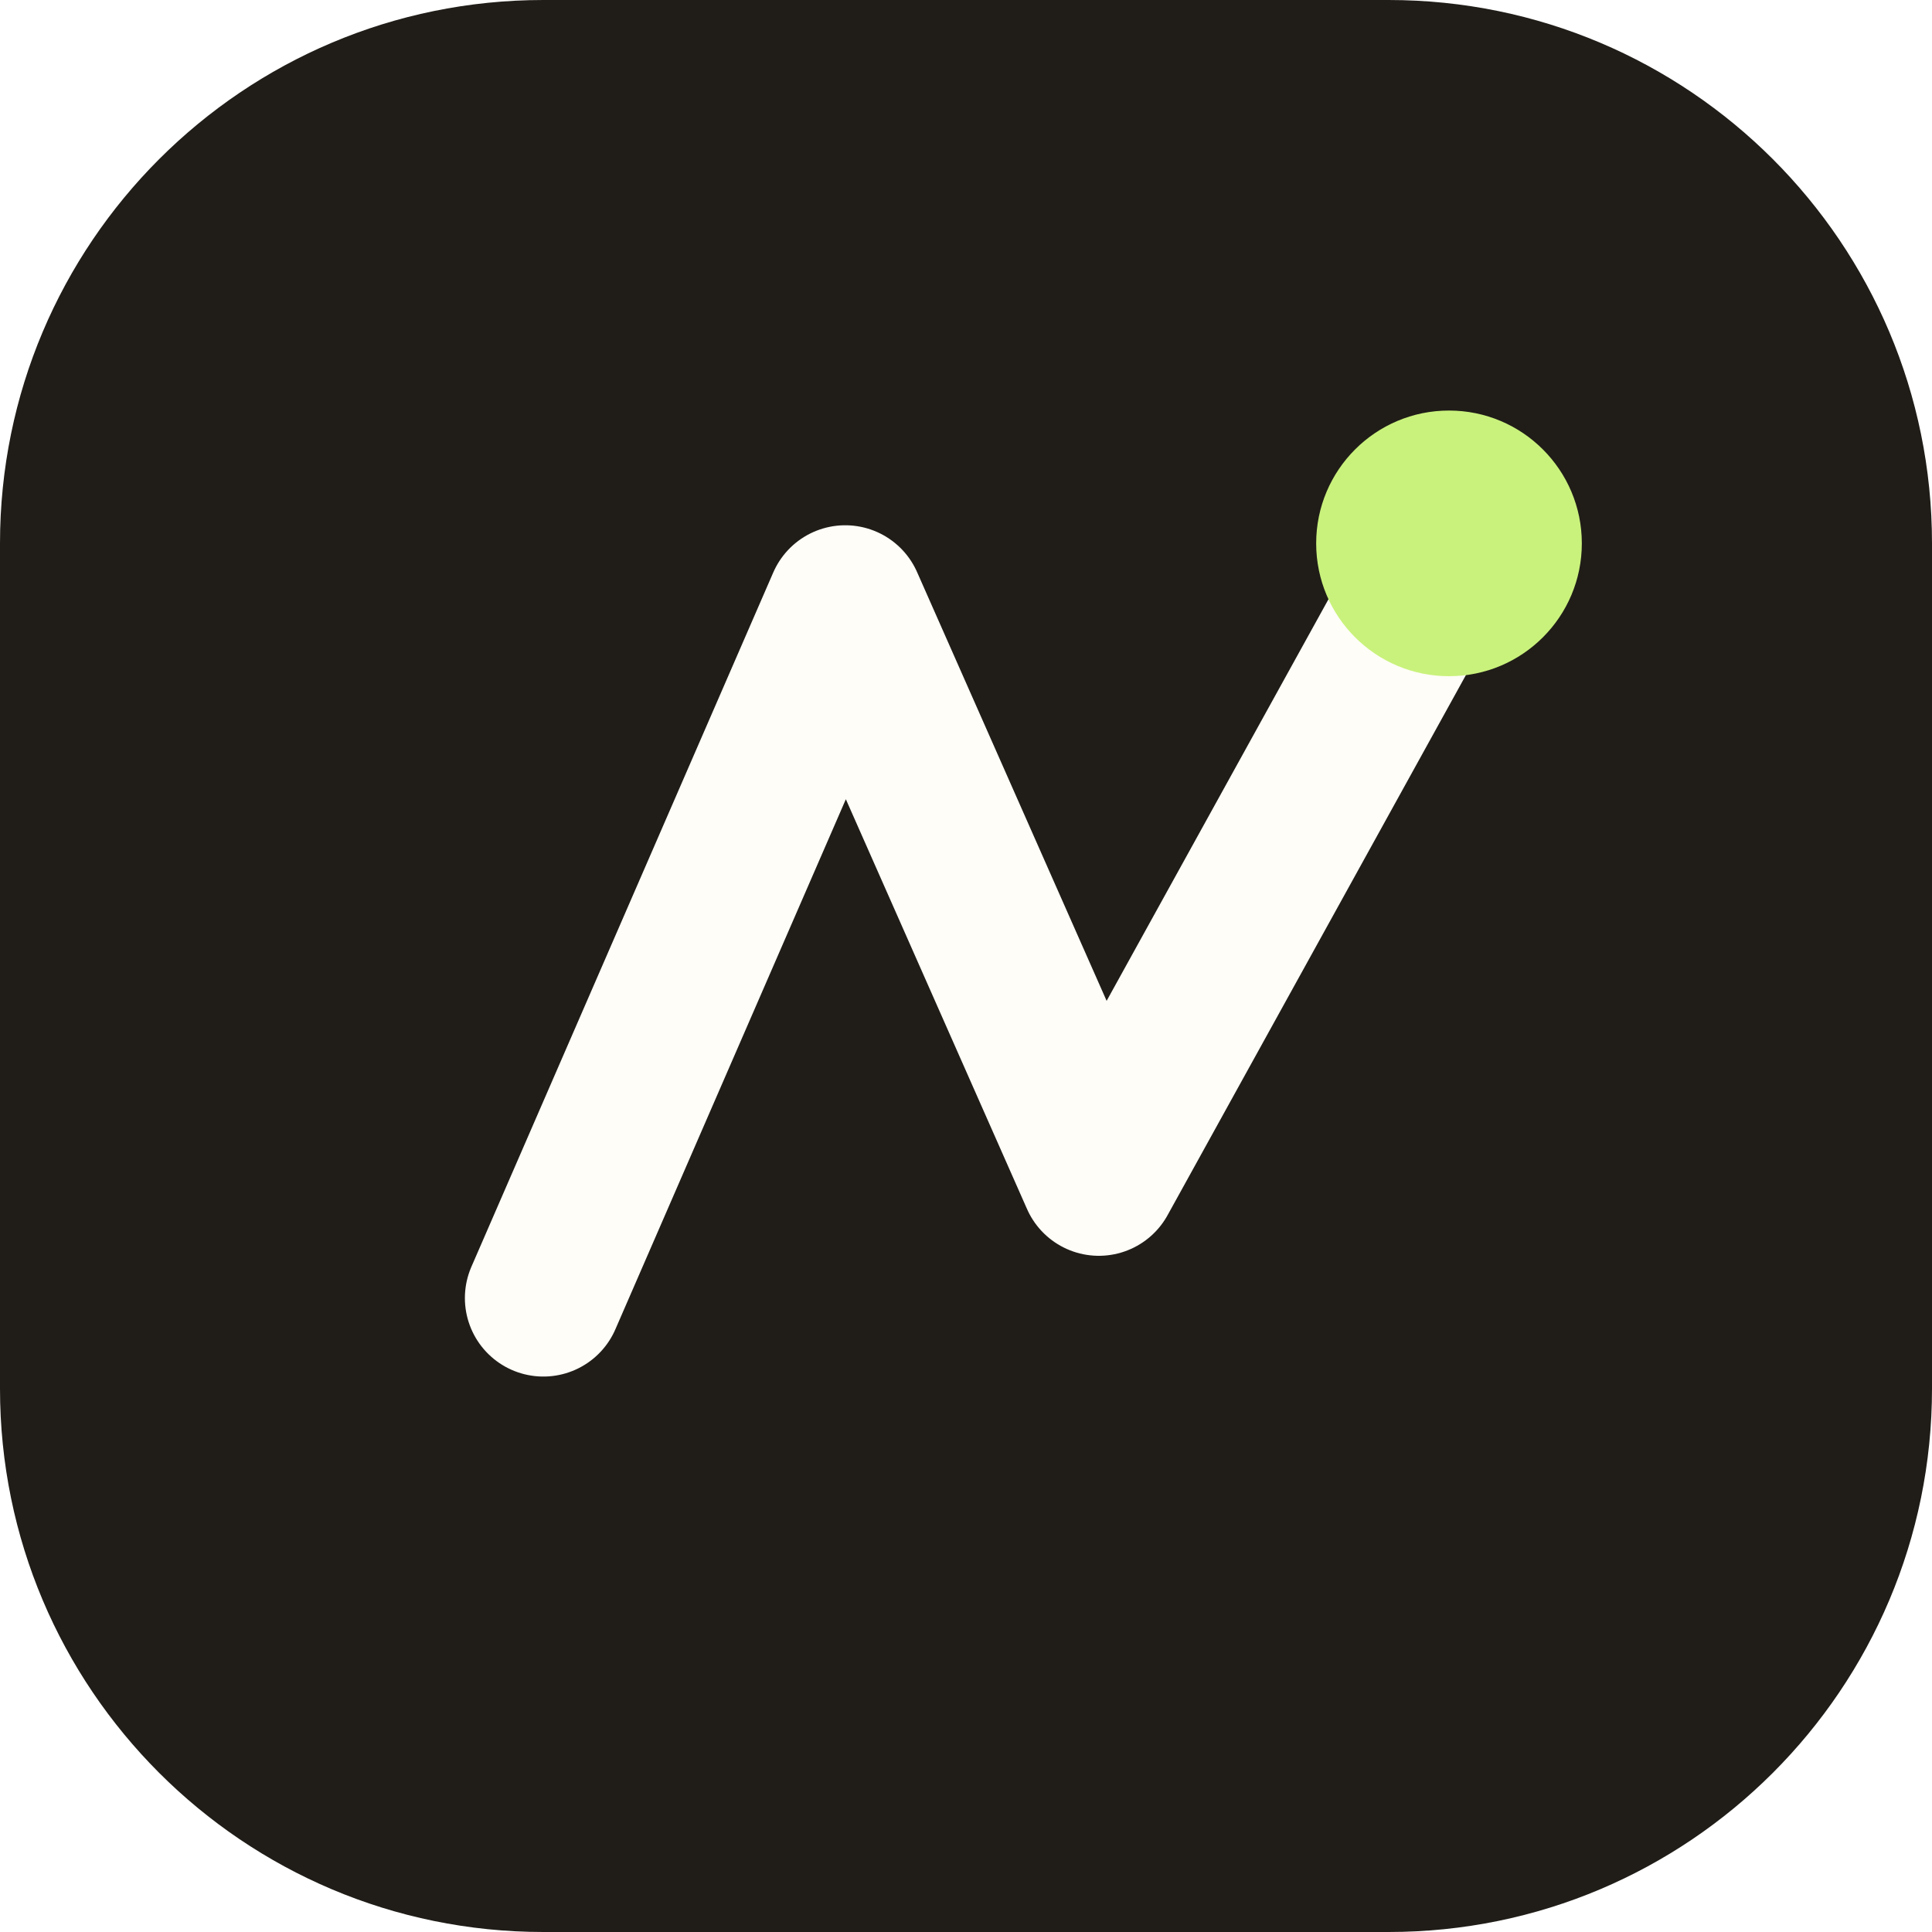
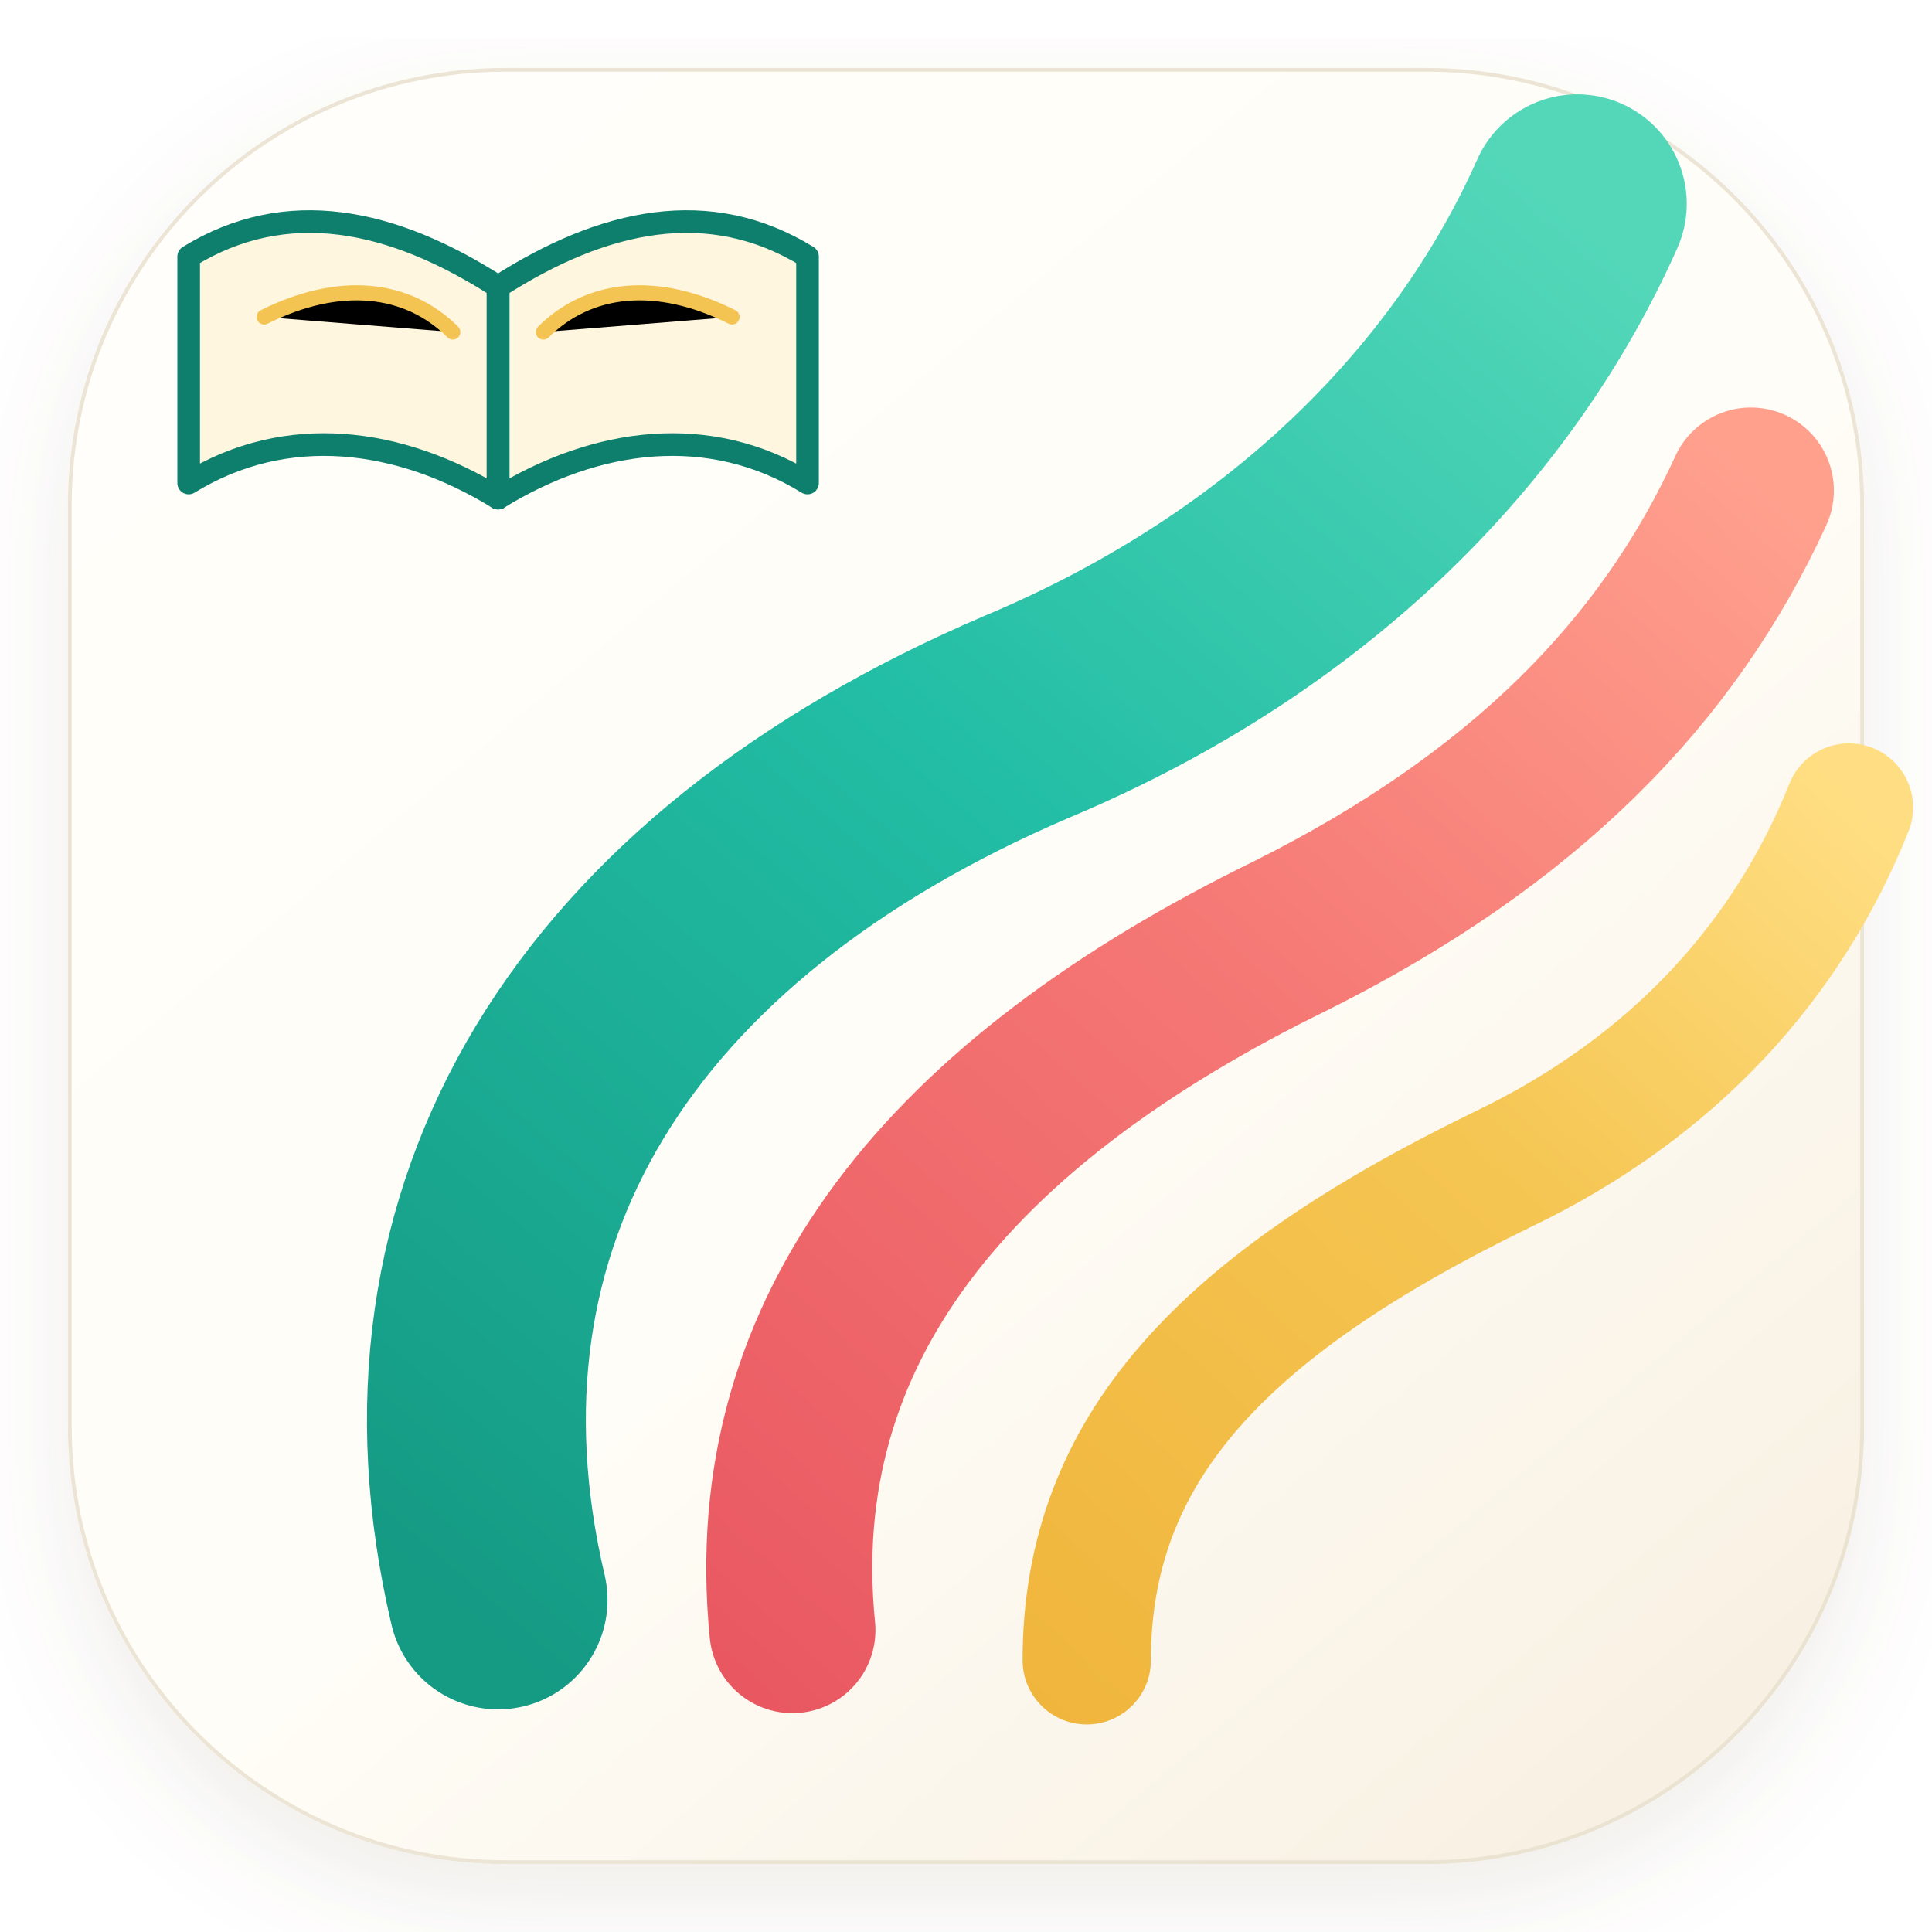
- <svg xmlns="http://www.w3.org/2000/svg" viewBox="0 0 32 32">
-   <rect width="32" height="32" rx="9" fill="#201d18" />
-   <path d="M9 21.5L14 10l4.2 9.5L24 9" fill="none" stroke="#fffdf7" stroke-width="2.6" stroke-linecap="round" stroke-linejoin="round" />
-   <circle cx="24" cy="9" r="2.2" fill="#c9f27c" />
+ <svg xmlns="http://www.w3.org/2000/svg" viewBox="0 0 512 512" role="img" aria-label="EnOS knowledge mark">
+   <defs>
+     <linearGradient id="bg" x1="70" y1="40" x2="440" y2="480" gradientUnits="userSpaceOnUse">
+       <stop stop-color="#FFFEFA" />
+       <stop offset="0.55" stop-color="#FFFDF7" />
+       <stop offset="1" stop-color="#F8F0E2" />
+     </linearGradient>
+     <linearGradient id="teal" x1="110" y1="420" x2="420" y2="60" gradientUnits="userSpaceOnUse">
+       <stop stop-color="#159A84" />
+       <stop offset="0.55" stop-color="#22BEA5" />
+       <stop offset="1" stop-color="#54D7B9" />
+     </linearGradient>
+     <linearGradient id="coral" x1="190" y1="440" x2="470" y2="130" gradientUnits="userSpaceOnUse">
+       <stop stop-color="#E95861" />
+       <stop offset="0.55" stop-color="#F57875" />
+       <stop offset="1" stop-color="#FFA08D" />
+     </linearGradient>
+     <linearGradient id="amber" x1="270" y1="450" x2="490" y2="210" gradientUnits="userSpaceOnUse">
+       <stop stop-color="#F0B53C" />
+       <stop offset="0.6" stop-color="#F5C653" />
+       <stop offset="1" stop-color="#FFDE83" />
+     </linearGradient>
+     <filter id="soft" x="-30%" y="-30%" width="160%" height="160%">
+       <feDropShadow dx="0" dy="10" stdDeviation="14" flood-color="#7D6A46" flood-opacity="0.12" />
+     </filter>
+   </defs>
+   <rect x="18" y="18" width="476" height="476" rx="116" fill="url(#bg)" filter="url(#soft)" />
+   <rect x="18.5" y="18.5" width="475" height="475" rx="115.5" fill="none" stroke="#E9E0CF" stroke-opacity="0.85" />
+   <g fill="none" stroke-linecap="round">
+     <path d="M132 424 C108 322 160 238 272 190 C346 159 394 108 418 54" stroke="url(#teal)" stroke-width="58" />
+     <path d="M210 432 C202 352 252 292 342 248 C404 217 442 178 464 130" stroke="url(#coral)" stroke-width="44" />
+     <path d="M288 440 C288 384 324 346 398 310 C444 288 474 254 490 214" stroke="url(#amber)" stroke-width="34" />
+   </g>
+   <g transform="translate(42 50)">
+     <path d="M8 18 C34 2 62 8 90 26 L90 82 C64 66 34 62 8 78 Z" fill="#FFF6DF" stroke="#0E7F6C" stroke-width="6" stroke-linejoin="round" />
+     <path d="M90 26 C118 8 146 2 172 18 L172 78 C146 62 116 66 90 82 Z" fill="#FFF6DF" stroke="#0E7F6C" stroke-width="6" stroke-linejoin="round" />
+     <path d="M90 26 L90 82" stroke="#0E7F6C" stroke-width="6" stroke-linecap="round" />
+     <path d="M28 34 C48 24 66 26 78 38" stroke="#F4C453" stroke-width="4" stroke-linecap="round" />
+     <path d="M102 38 C114 26 132 24 152 34" stroke="#F4C453" stroke-width="4" stroke-linecap="round" />
+   </g>
</svg>
